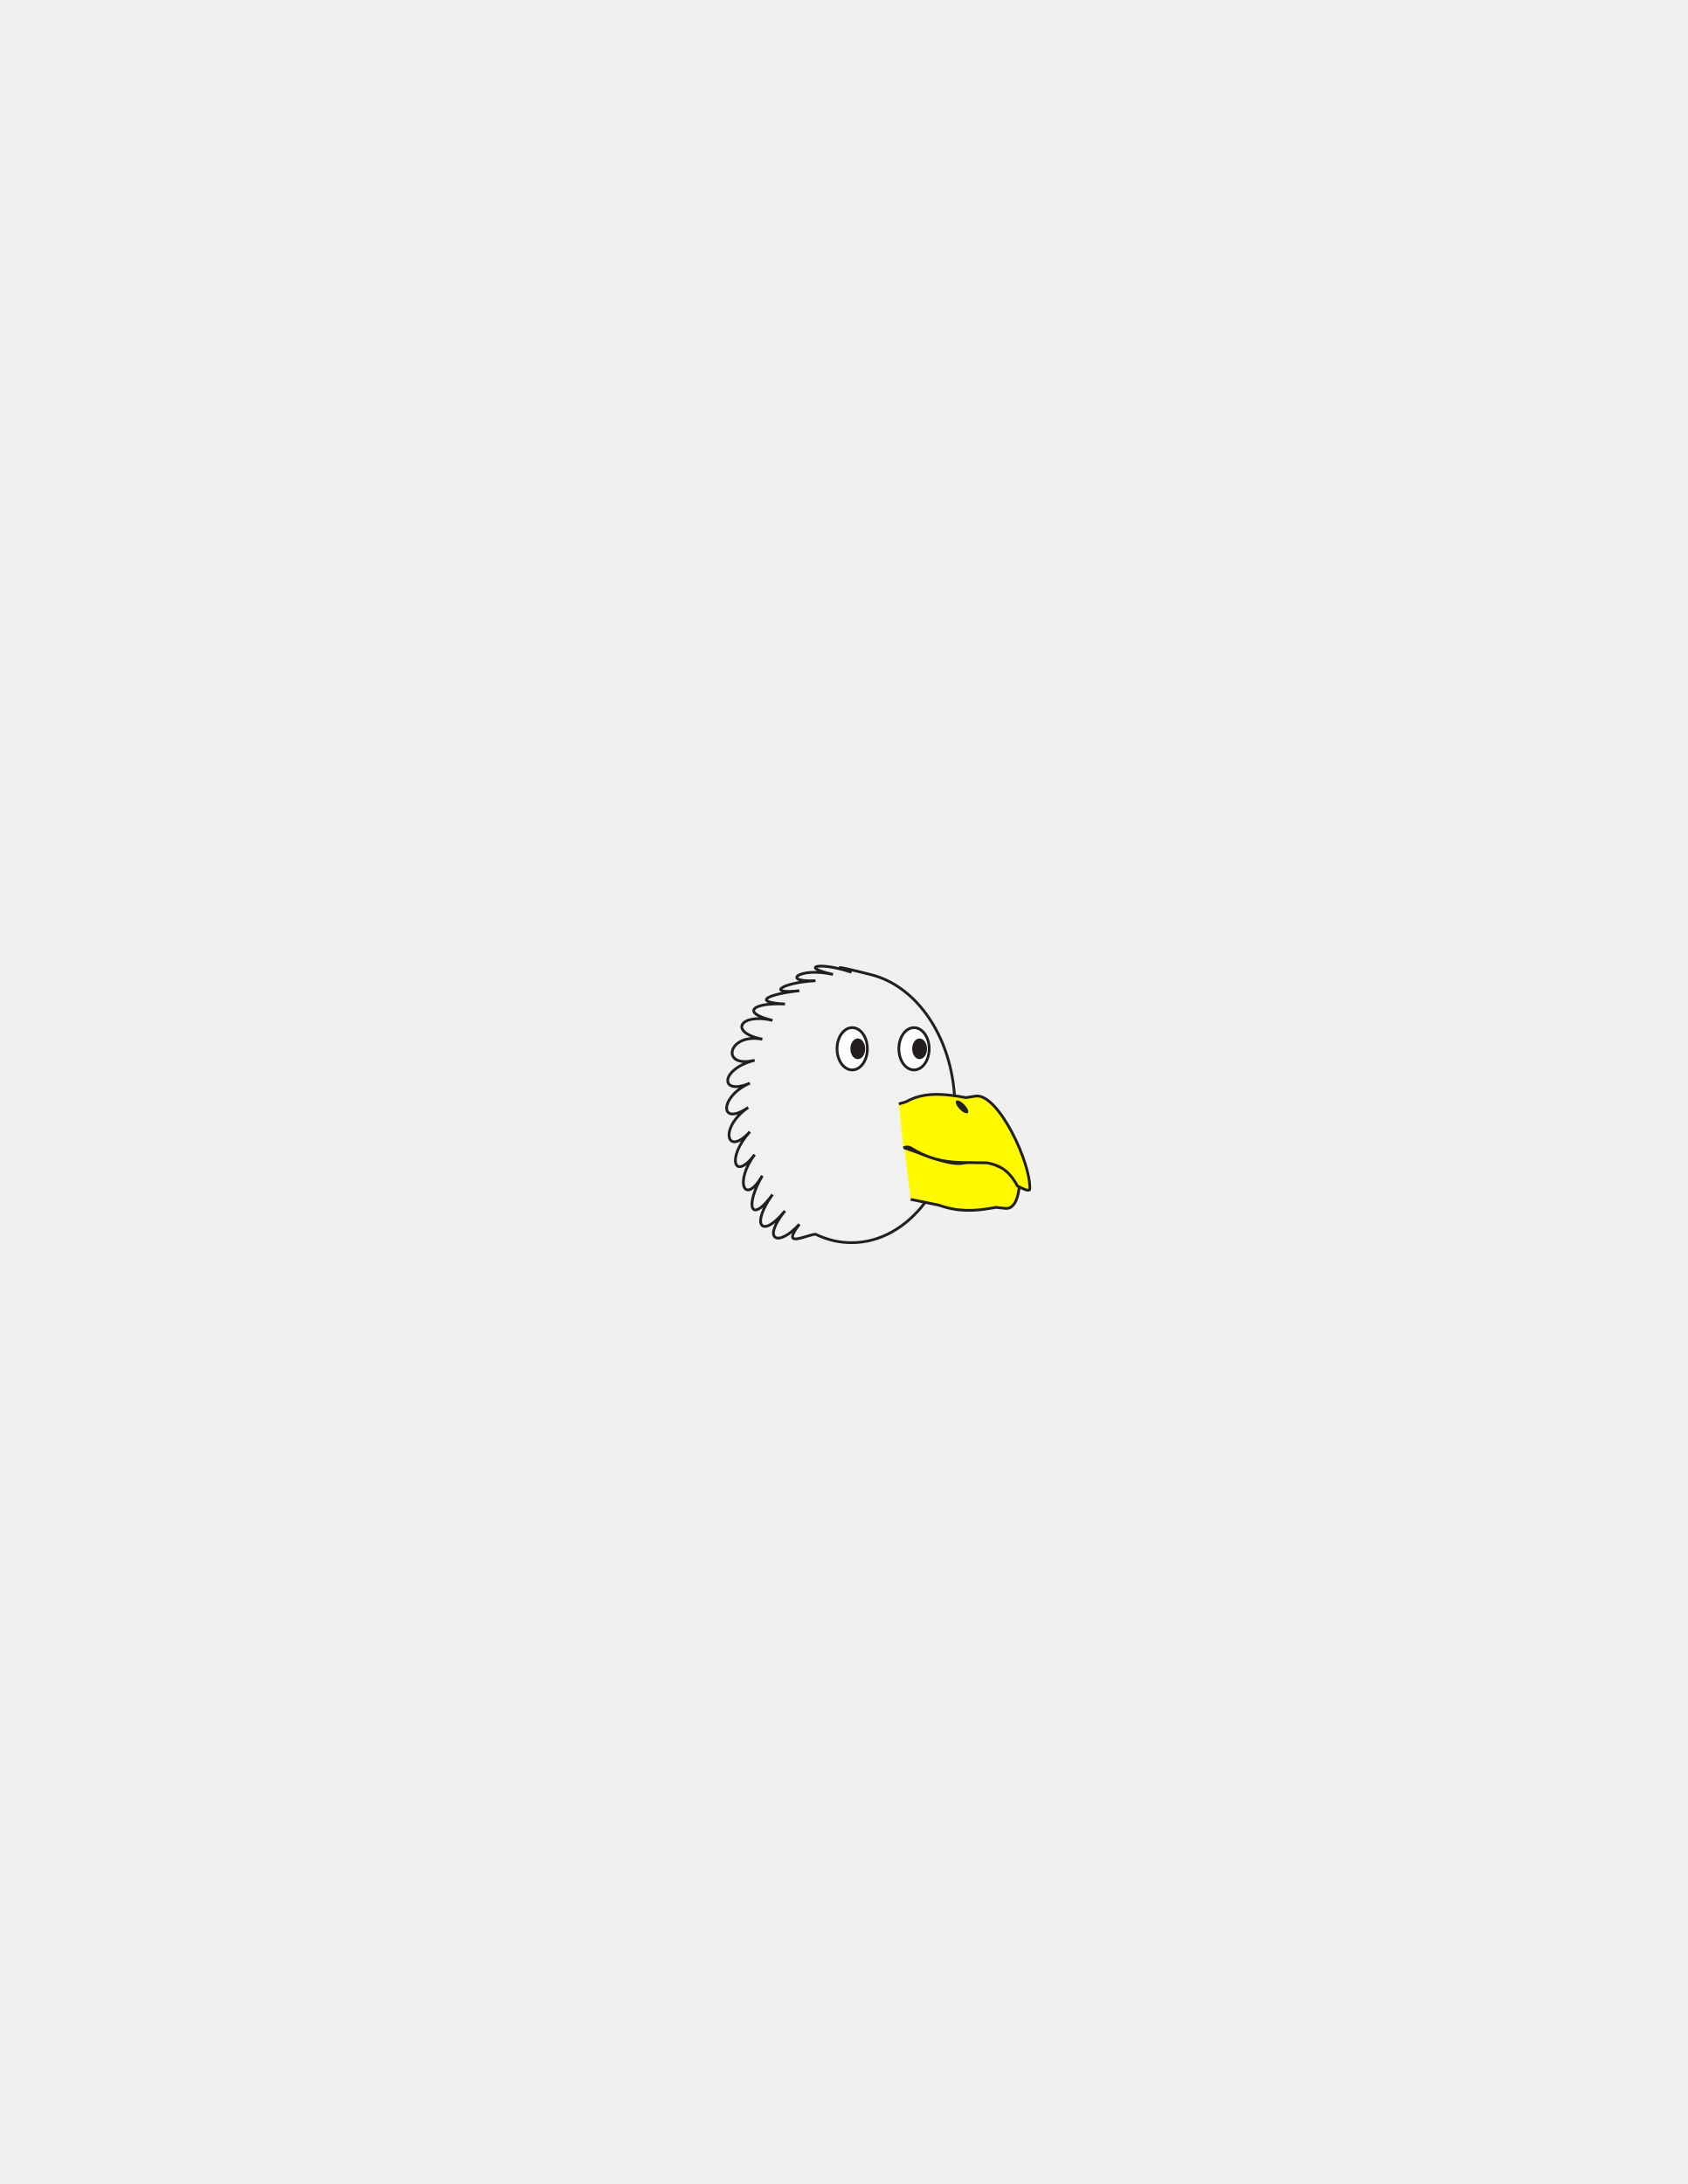
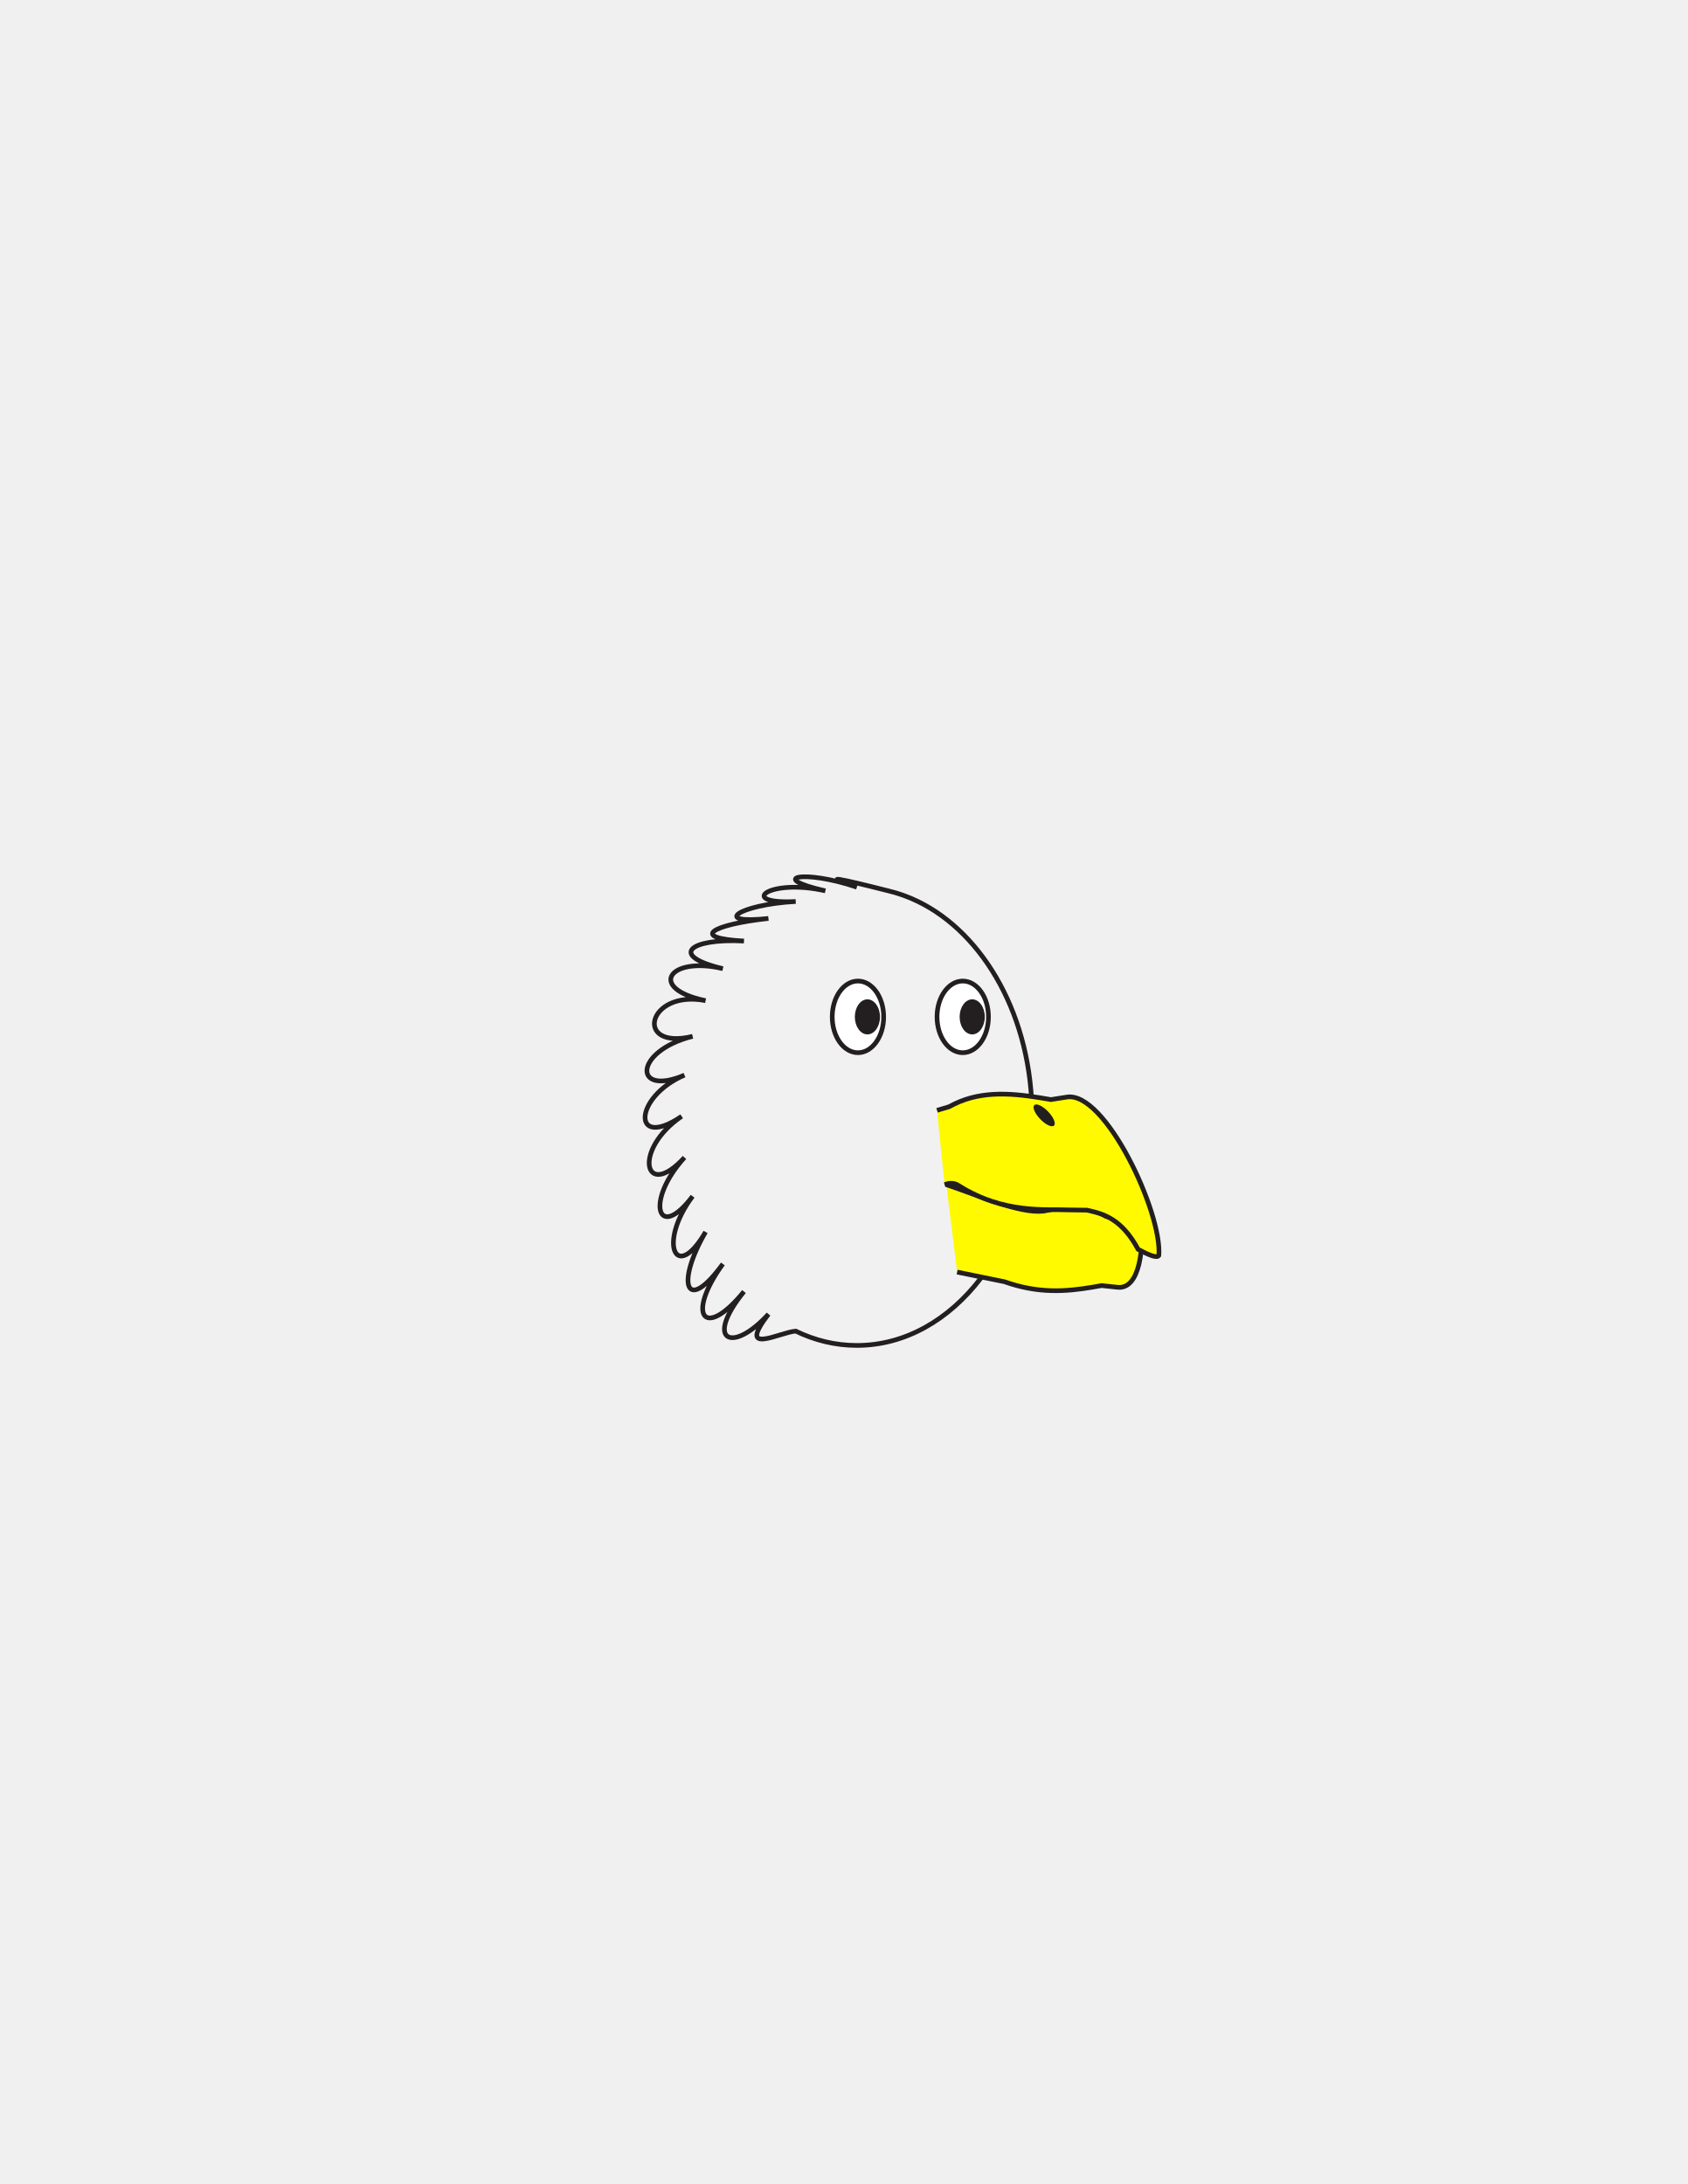
<svg xmlns="http://www.w3.org/2000/svg" version="1.1" id="Layer_1" x="0px" y="0px" width="612px" height="792px" viewBox="0 0 612 792" enable-background="new 0 0 612 792" xml:space="preserve">
-   <rect id="head_frame_1_" x="230.5" y="331.5" fill-opacity="0" fill="#231F20" width="151" height="131" />
-   <path id="PRIMARY" fill="#F1F1F1" stroke="#231F20" stroke-miterlimit="10" d="M346.235,401.609  c0,27.08-16.775,49.033-37.468,49.033c-2.3,0-4.551-0.271-6.735-0.79s-4.304-1.286-6.339-2.277  c-3.396,0.235-12.758,5.438-5.838-3.627c-7.783,8.545-13.791,5.754-5.229-4.838c-8.599,10.56-12.437,5.015-4.516-5.909  c-7.923,10.922-10.131,4.246-3.696-6.844c-6.436,11.09-10.24,2.297-2.772-7.639c-7.468,9.936-10.28,1.086-1.74-8.295  c-8.541,9.379-11.265-1.521-0.604-8.814c-10.662,7.283-10.409-4.086,0.604-8.814c-11.013,4.712-10.967-5.106,1.74-8.295  c-12.688,3.079-9.734-10.071,2.771-7.639c-12.468-2.556-7.926-9.594,3.696-6.844c-11.622-2.75-7.258-6.536,4.517-5.91  c-11.775-0.626-6.895-3.508,5.229-4.837c-12.123,1.329-6.692-2.946,5.838-3.627c-12.53,0.681-6.098-5.085,6.339-2.277  c-12.437-2.808-4.929-4.719,6.735-0.79c-11.618-3.929,3.974,0.111,6.734,0.79c2.186,0.519,4.304,1.286,6.339,2.277  C336.087,362.586,346.235,380.547,346.235,401.609z" />
-   <path id="SECONDARY_2_" fill="#FFFA00" stroke="#231F20" stroke-miterlimit="10" d="M327.907,416.242  c7.212,2.428,15.531,6.186,20.727,5.664c0.676-0.111,1.339-0.257,1.999-0.402c3.3-0.73,6.574-1.49,11.353,1.493  c0.5,0.155,1.011,0.297,1.548,0.403c1.909,0.39,4.779,0.746,5.982-2.189c0.858,8.803-0.271,17.496-5.004,16.986  c0,0-0.567-0.059-1.575-0.168c-0.504-0.055-1.117-0.121-1.828-0.195c-5.414,0.981-11.19,1.876-18.127,0.002  c-0.864-0.232-1.748-0.508-2.665-0.83c-0.844-0.164-9.245-1.876-10.102-2.061" />
-   <path id="SECONDARY_1_" fill="#FFFA00" stroke="#231F20" stroke-miterlimit="10" d="M327.531,416.24  c0.062-0.018,0.122-0.04,0.184-0.063c0.808-0.319,1.841-0.376,2.784,0.227c9.709,6.169,18.923,5.013,23.304,5.23  c0.867,0.011,1.616,0.022,2.232,0.032c1.234,0.015,1.927,0.025,1.927,0.025c3.562,0.773,7.428,1.835,10.962,8.39  c2.042,1.065,3.971,1.993,4.43,1.319c0.728-9.188-11.466-35.207-19.663-33.907c0,0-0.569,0.087-1.58,0.25  c-0.506,0.077-1.121,0.176-1.833,0.29c-6.447-1.121-13.223-2.119-19.448,0.409c-0.779,0.315-1.549,0.686-2.32,1.113  c-0.867,0.245-1.732,0.505-2.595,0.782" />
-   <ellipse fill="#FFFFFF" stroke="#231F20" stroke-miterlimit="10" cx="309" cy="380.333" rx="5.5" ry="7.667" />
-   <ellipse fill="#231F20" cx="311.024" cy="380.333" rx="2.69" ry="3.75" />
-   <ellipse fill="#FFFFFF" stroke="#231F20" stroke-miterlimit="10" cx="331.414" cy="380.333" rx="5.5" ry="7.667" />
-   <ellipse fill="#231F20" cx="333.438" cy="380.333" rx="2.69" ry="3.75" />
-   <ellipse transform="matrix(0.721 -0.6929 0.6929 0.721 -180.8005 353.7202)" fill="#231F20" cx="348.843" cy="401.375" rx="1.167" ry="3.037" />
+   <rect id="head_frame_1_" x="178" y="286" fill="#231F20" fill-opacity="0" width="256" height="222" />
+   <path id="PRIMARY" fill="#F1F1F1" stroke="#231F20" stroke-width="1.695" stroke-miterlimit="10" d="M374.214,404.812  c0,45.891-28.44,83.093-63.523,83.093c-3.899,0-7.715-0.459-11.417-1.339c-3.703-0.879-7.297-2.178-10.748-3.857  c-5.758,0.396-21.629,9.215-9.897-6.146c-13.195,14.48-23.381,9.75-8.865-8.199c-14.579,17.895-21.085,8.498-7.656-10.014  c-13.432,18.509-17.176,7.195-6.266-11.598c-10.912,18.793-17.361,3.893-4.7-12.947c-12.662,16.84-17.429,1.841-2.95-14.057  c-14.48,15.895-19.098-2.576-1.024-14.936c-18.075,12.341-17.646-6.925,1.024-14.938c-18.671,7.985-18.593-8.652,2.95-14.057  c-21.511,5.218-16.502-17.067,4.698-12.946c-21.138-4.332-13.438-16.258,6.266-11.598c-19.704-4.66-12.305-11.076,7.658-10.016  c-19.963-1.061-11.689-5.944,8.865-8.197c-20.553,2.252-11.345-4.993,9.897-6.146c-21.243,1.154-10.338-8.617,10.748-3.859  c-21.085-4.758-8.357-7.997,11.417-1.339c-19.696-6.658,6.738,0.188,11.417,1.339c3.707,0.879,7.297,2.179,10.747,3.859  C357.008,338.68,374.214,369.118,374.214,404.812z" />
+   <path id="SECONDARY_2_" fill="#FFFA00" stroke="#231F20" stroke-width="1.695" stroke-miterlimit="10" d="M343.141,429.608  c12.227,4.115,26.331,10.482,35.14,9.6c1.146-0.189,2.27-0.436,3.389-0.682c5.595-1.236,11.146-2.526,19.248,2.529  c0.848,0.264,1.714,0.504,2.624,0.684c3.237,0.66,8.102,1.265,10.141-3.71c1.456,14.917-0.458,29.649-8.483,28.786  c0,0-0.96-0.102-2.67-0.285c-0.854-0.094-1.893-0.205-3.098-0.331c-9.179,1.663-18.972,3.18-30.732,0.004  c-1.465-0.393-2.963-0.86-4.518-1.407c-1.433-0.277-15.674-3.179-17.128-3.492" />
+   <path id="SECONDARY_1_" fill="#FFFA00" stroke="#231F20" stroke-width="1.695" stroke-miterlimit="10" d="M342.503,429.605  c0.104-0.031,0.207-0.067,0.312-0.107c1.371-0.54,3.121-0.638,4.721,0.386c16.46,10.454,32.081,8.494,39.508,8.862  c1.471,0.019,2.74,0.038,3.785,0.055c2.091,0.024,3.267,0.043,3.267,0.043c6.039,1.309,12.593,3.109,18.584,14.218  c3.462,1.805,6.731,3.377,7.51,2.235c1.235-15.571-19.438-59.664-33.334-57.461c0,0-0.966,0.147-2.679,0.423  c-0.857,0.131-1.901,0.299-3.107,0.492c-10.931-1.9-22.419-3.591-32.973,0.693c-1.321,0.533-2.625,1.162-3.934,1.885  c-1.47,0.416-2.936,0.855-4.398,1.326" />
+   <ellipse fill="#FFFFFF" stroke="#231F20" stroke-width="1.695" stroke-miterlimit="10" cx="311.086" cy="368.755" rx="9.324" ry="12.993" />
+   <ellipse fill="#231F20" cx="314.519" cy="368.755" rx="4.56" ry="6.355" />
+   <ellipse fill="#FFFFFF" stroke="#231F20" stroke-width="1.695" stroke-miterlimit="10" cx="349.086" cy="368.755" rx="9.324" ry="12.993" />
+   <ellipse fill="#231F20" cx="352.517" cy="368.755" rx="4.562" ry="6.355" />
+   <ellipse transform="matrix(-0.6931 -0.7208 0.7208 -0.6931 349.4926 957.6982)" fill="#231F20" cx="378.609" cy="404.454" rx="5.148" ry="1.978" />
</svg>
